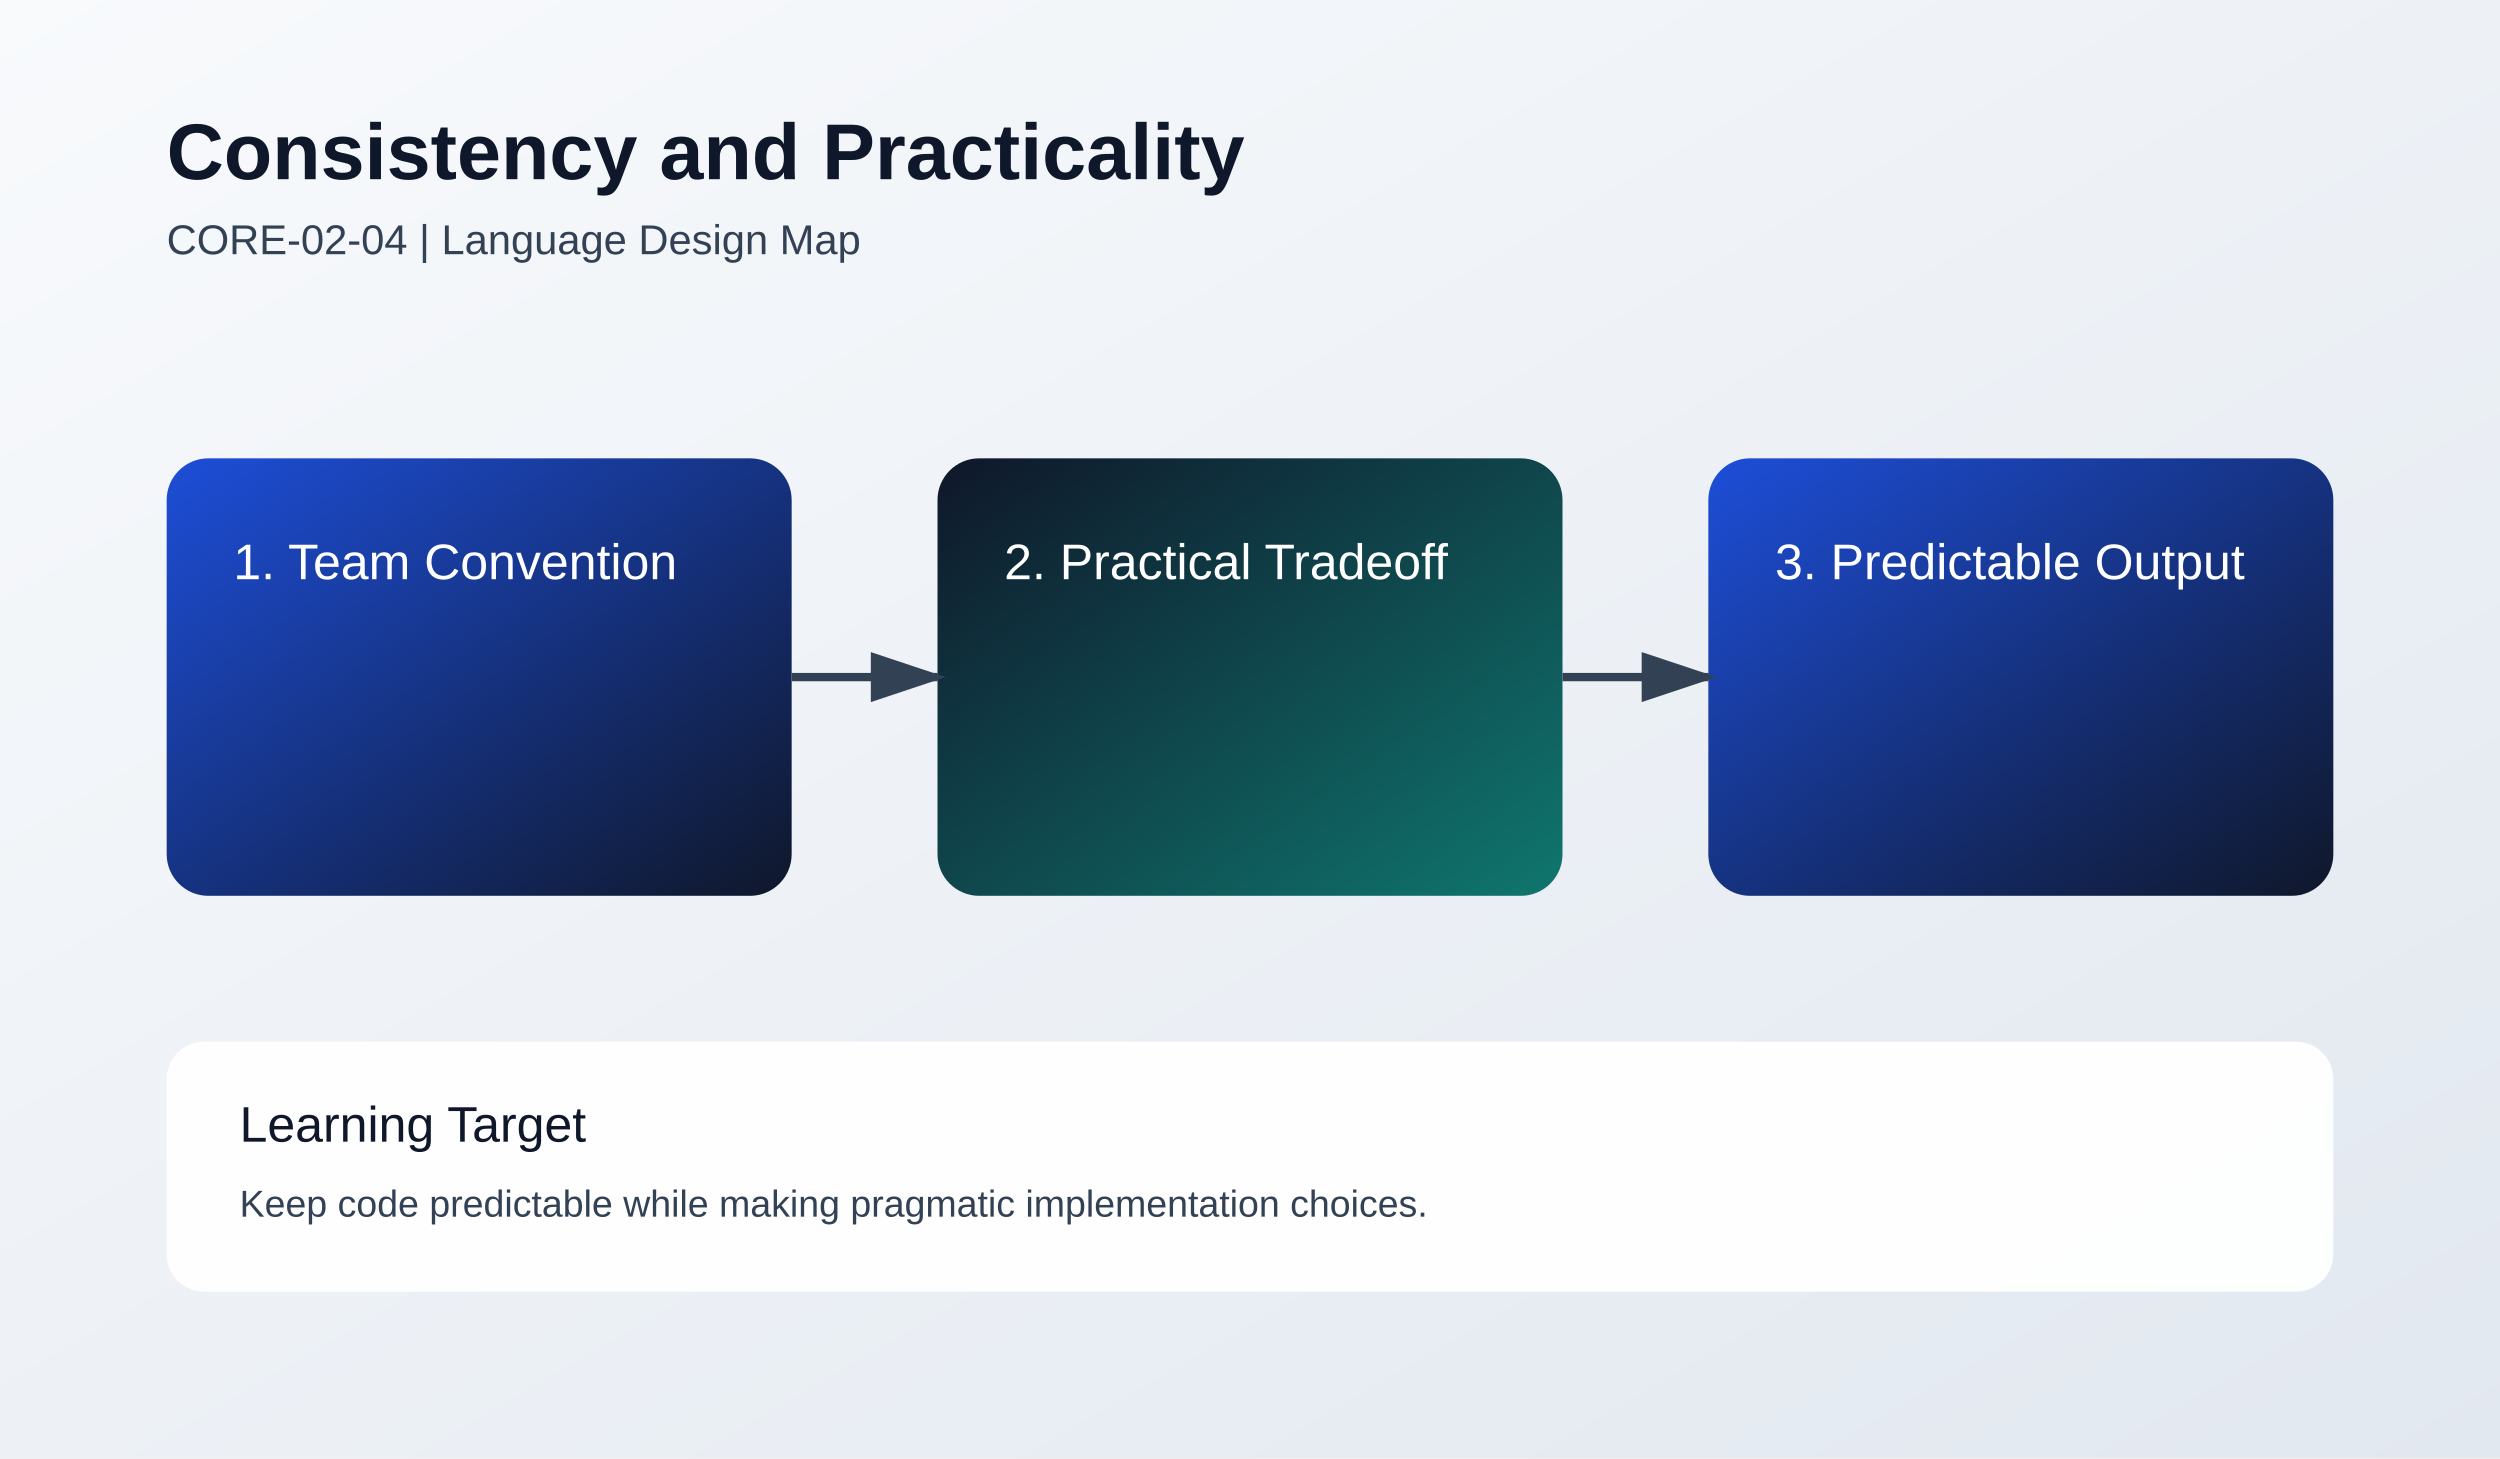
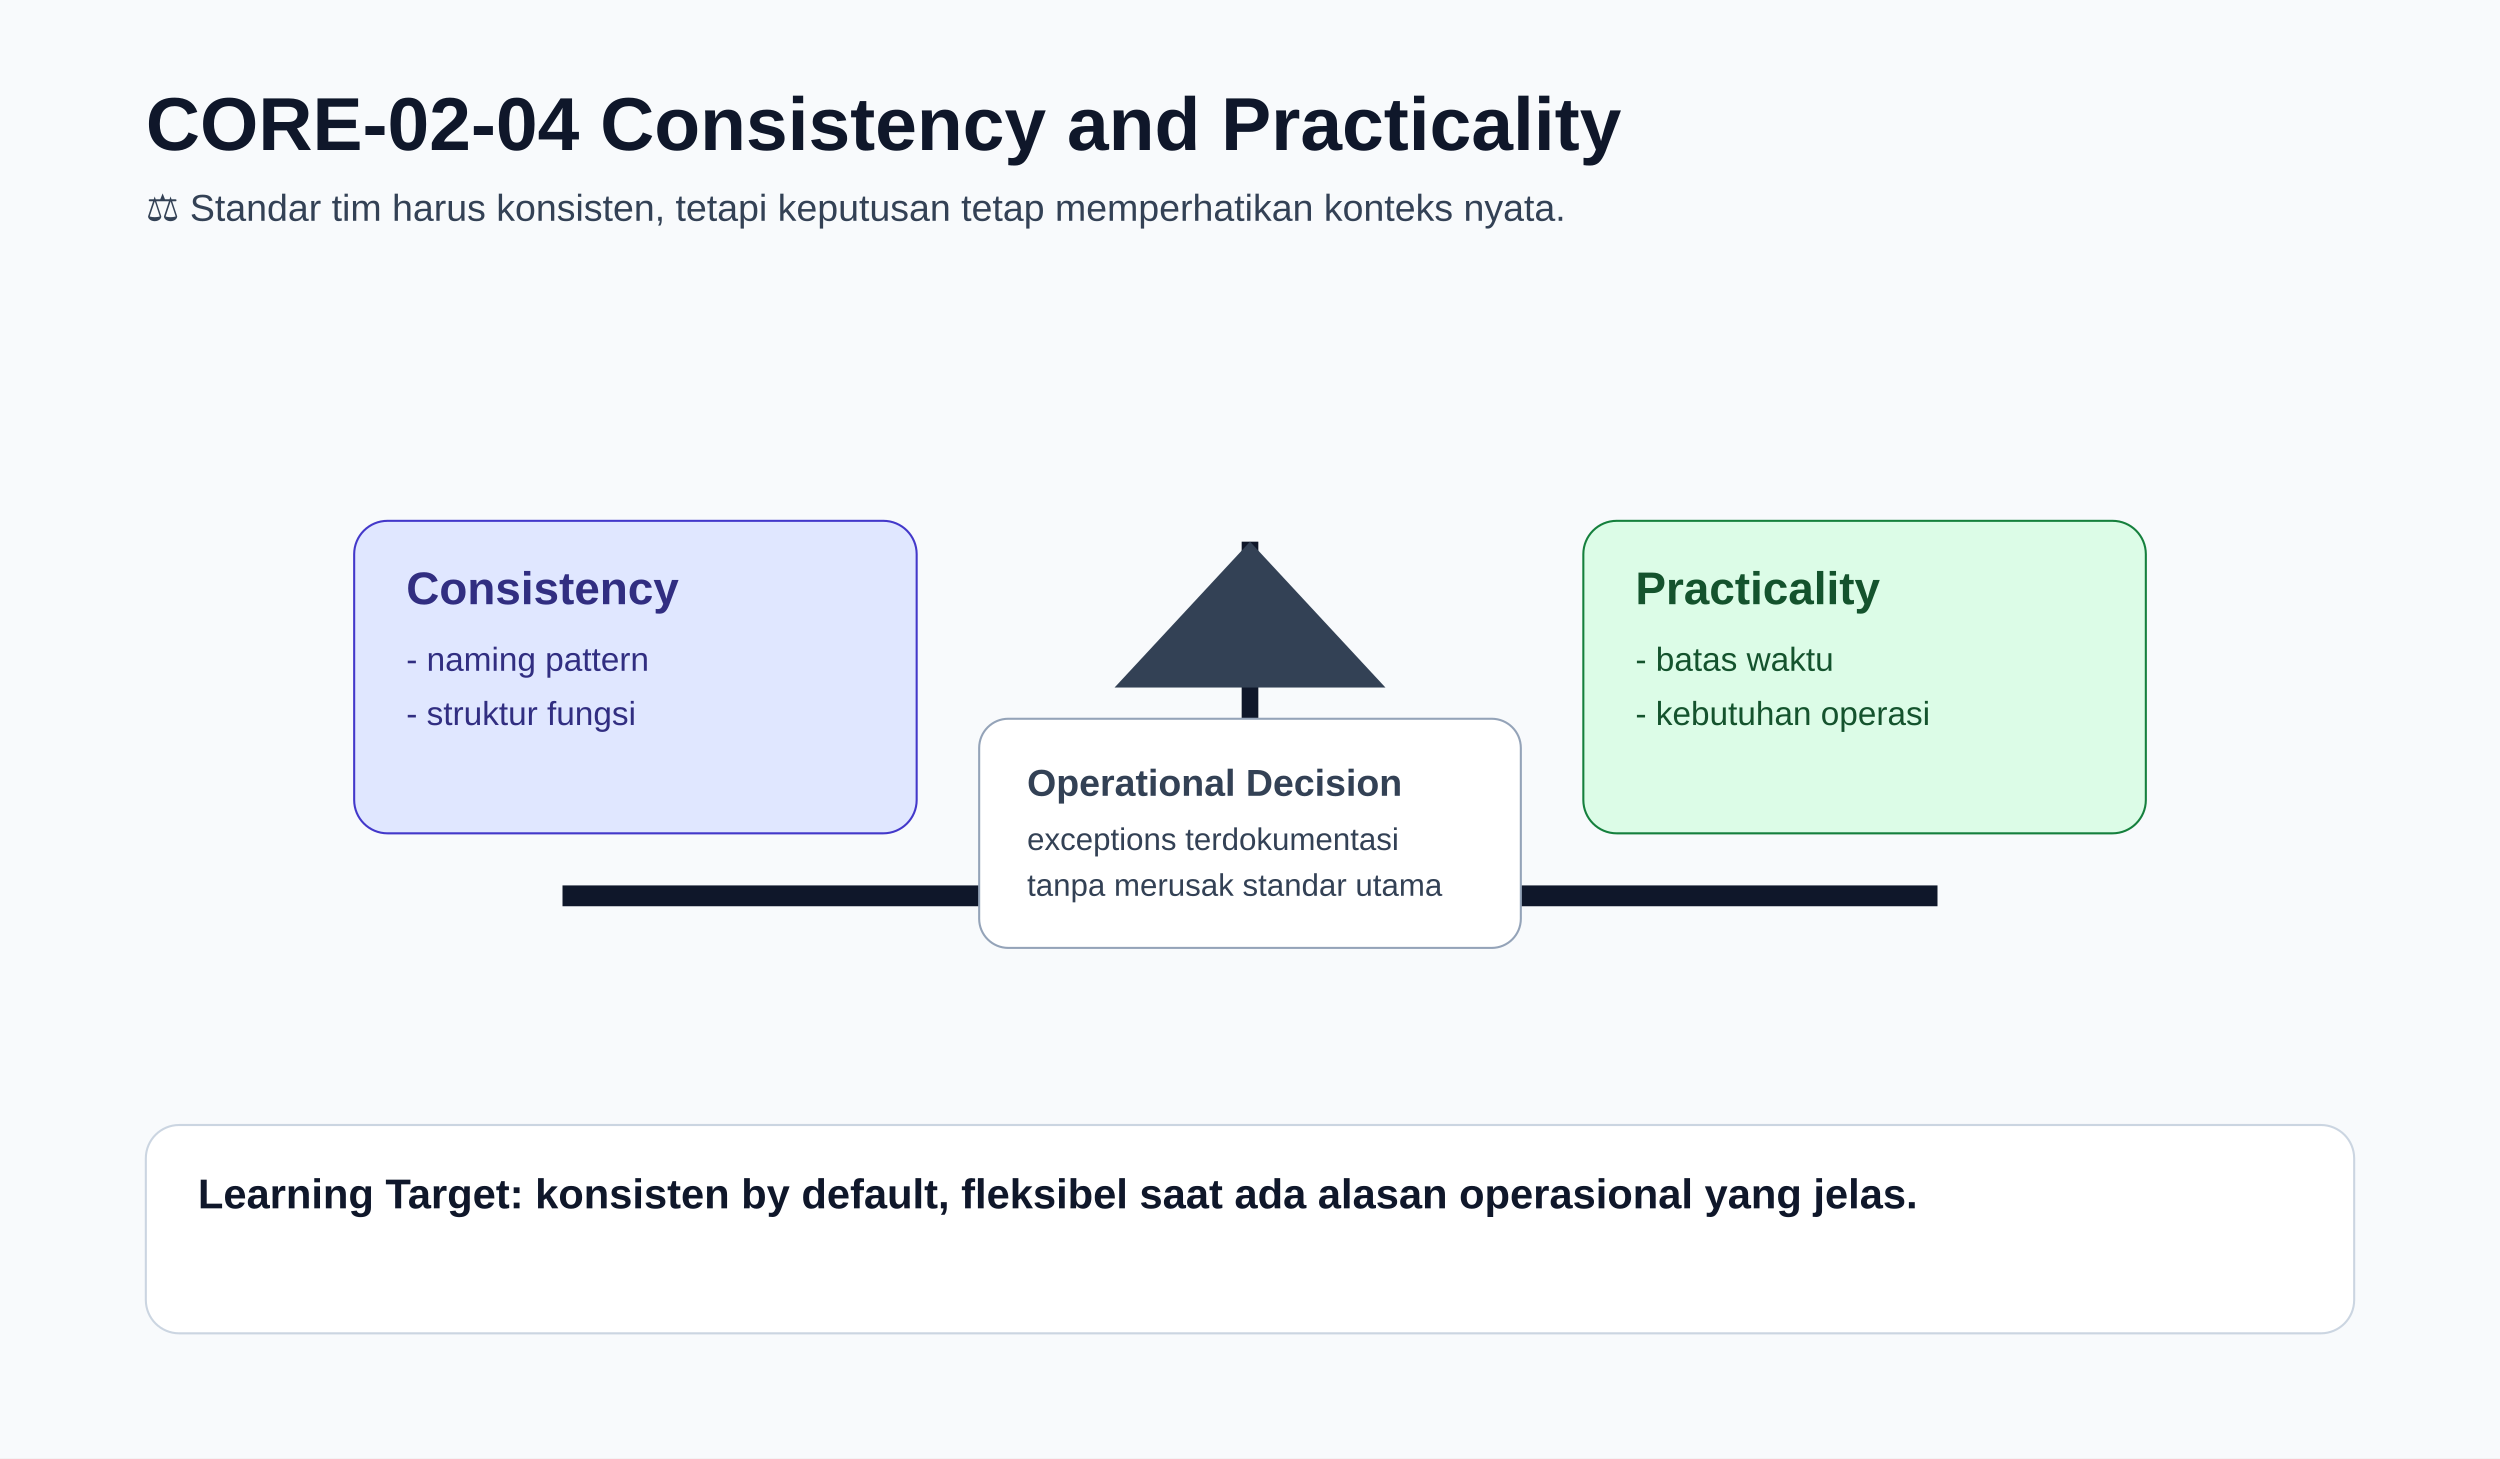
<svg xmlns="http://www.w3.org/2000/svg" width="1200" height="700" viewBox="0 0 1200 700" role="img" aria-labelledby="title desc">
-   <defs>
-     <linearGradient id="bg" x1="0" y1="0" x2="1" y2="1">
-       <stop offset="0%" stop-color="#f8fafc" />
-       <stop offset="100%" stop-color="#e2e8f0" />
-     </linearGradient>
-     <linearGradient id="card1" x1="0" y1="0" x2="1" y2="1">
-       <stop offset="0%" stop-color="#1d4ed8" />
-       <stop offset="100%" stop-color="#0f172a" />
-     </linearGradient>
-     <linearGradient id="card2" x1="0" y1="0" x2="1" y2="1">
-       <stop offset="0%" stop-color="#0f172a" />
-       <stop offset="100%" stop-color="#0f766e" />
-     </linearGradient>
-     <marker id="arrow" markerWidth="10" markerHeight="10" refX="8" refY="3" orient="auto">
-       <path d="M0,0 L0,6 L9,3 z" fill="#334155" />
-     </marker>
-   </defs>
-   <rect width="1200" height="700" fill="url(#bg)" />
-   <text x="80" y="86" font-size="38" font-weight="700" fill="#0f172a" font-family="Segoe UI, Arial">Consistency and Practicality</text>
-   <text x="80" y="122" font-size="20" fill="#334155" font-family="Segoe UI, Arial">CORE-02-04 | Language Design Map</text>
-   <rect x="80" y="220" rx="20" ry="20" width="300" height="210" fill="url(#card1)" />
-   <rect x="450" y="220" rx="20" ry="20" width="300" height="210" fill="url(#card2)" />
-   <rect x="820" y="220" rx="20" ry="20" width="300" height="210" fill="url(#card1)" />
-   <text x="112" y="278" font-size="24" fill="#ffffff" font-family="Segoe UI, Arial">1. Team Convention</text>
-   <text x="482" y="278" font-size="24" fill="#ffffff" font-family="Segoe UI, Arial">2. Practical Tradeoff</text>
-   <text x="852" y="278" font-size="24" fill="#ffffff" font-family="Segoe UI, Arial">3. Predictable Output</text>
-   <line x1="380" y1="325" x2="450" y2="325" stroke="#334155" stroke-width="4" marker-end="url(#arrow)" />
-   <line x1="750" y1="325" x2="820" y2="325" stroke="#334155" stroke-width="4" marker-end="url(#arrow)" />
-   <rect x="80" y="500" width="1040" height="120" rx="18" ry="18" fill="#ffffff" opacity="0.94" />
-   <text x="115" y="548" font-size="24" fill="#0f172a" font-family="Segoe UI, Arial">Learning Target</text>
-   <text x="115" y="584" font-size="18" fill="#334155" font-family="Segoe UI, Arial">Keep code predictable while making pragmatic implementation choices.</text>
+   <rect width="1200" height="700" fill="#f8fafc" />
+   <text x="70" y="72" font-family="Segoe UI, Arial" font-size="36" font-weight="700" fill="#0f172a">CORE-02-04 Consistency and Practicality</text>
+   <text x="70" y="106" font-family="Segoe UI, Arial" font-size="18" fill="#334155">⚖️ Standar tim harus konsisten, tetapi keputusan tetap memperhatikan konteks nyata.</text>
+   <rect x="170" y="250" width="270" height="150" rx="16" fill="#e0e7ff" stroke="#4338ca" />
+   <text x="195" y="290" font-family="Segoe UI, Arial" font-size="22" font-weight="700" fill="#312e81">Consistency</text>
+   <text x="195" y="322" font-family="Segoe UI, Arial" font-size="16" fill="#312e81">- naming pattern</text>
+   <text x="195" y="348" font-family="Segoe UI, Arial" font-size="16" fill="#312e81">- struktur fungsi</text>
+   <rect x="760" y="250" width="270" height="150" rx="16" fill="#dcfce7" stroke="#15803d" />
+   <text x="785" y="290" font-family="Segoe UI, Arial" font-size="22" font-weight="700" fill="#14532d">Practicality</text>
+   <text x="785" y="322" font-family="Segoe UI, Arial" font-size="16" fill="#14532d">- batas waktu</text>
+   <text x="785" y="348" font-family="Segoe UI, Arial" font-size="16" fill="#14532d">- kebutuhan operasi</text>
+   <line x1="270" y1="430" x2="930" y2="430" stroke="#0f172a" stroke-width="10" />
+   <line x1="600" y1="430" x2="600" y2="260" stroke="#0f172a" stroke-width="8" />
+   <polygon points="600,260 535,330 665,330" fill="#334155" />
+   <rect x="470" y="345" width="260" height="110" rx="14" fill="#ffffff" stroke="#94a3b8" />
+   <text x="493" y="382" font-family="Segoe UI, Arial" font-size="18" font-weight="700" fill="#334155">Operational Decision</text>
+   <text x="493" y="408" font-family="Segoe UI, Arial" font-size="15" fill="#334155">exceptions terdokumentasi</text>
+   <text x="493" y="430" font-family="Segoe UI, Arial" font-size="15" fill="#334155">tanpa merusak standar utama</text>
+   <rect x="70" y="540" width="1060" height="100" rx="16" fill="#ffffff" stroke="#cbd5e1" />
+   <text x="95" y="580" font-family="Segoe UI, Arial" font-size="20" font-weight="700" fill="#0f172a">Learning Target: konsisten by default, fleksibel saat ada alasan operasional yang jelas.</text>
</svg>
